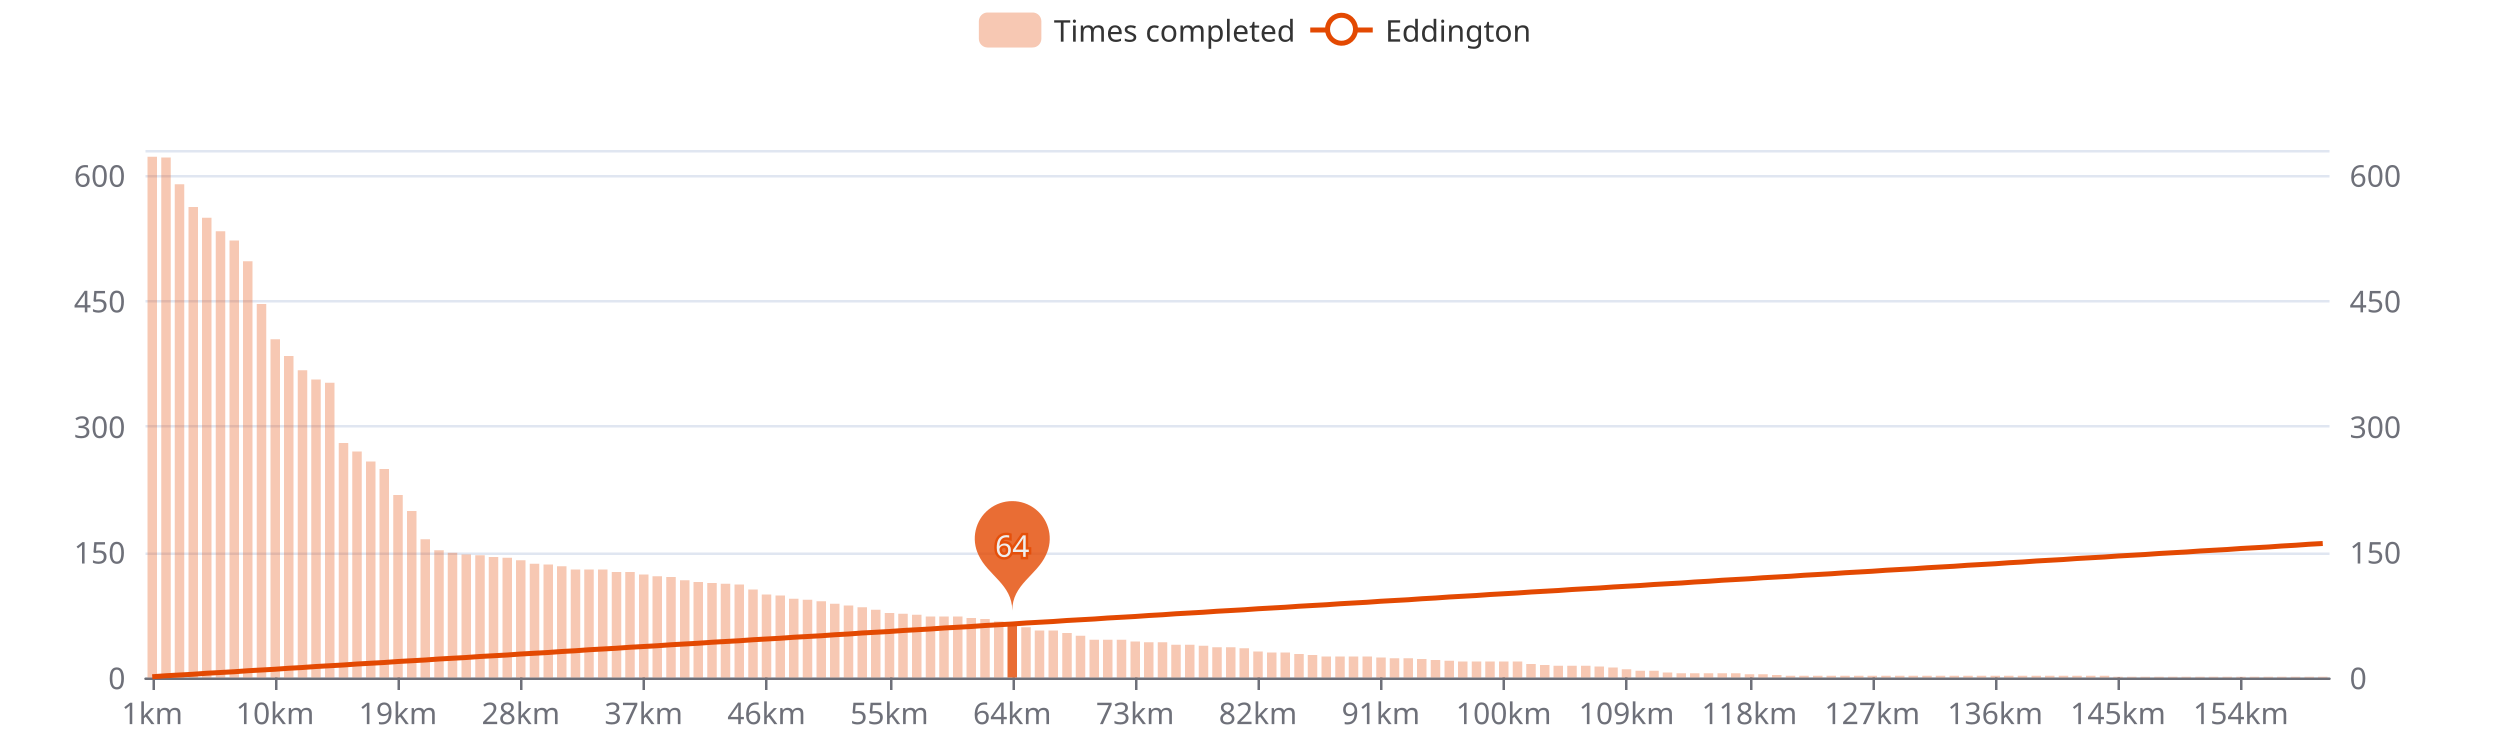
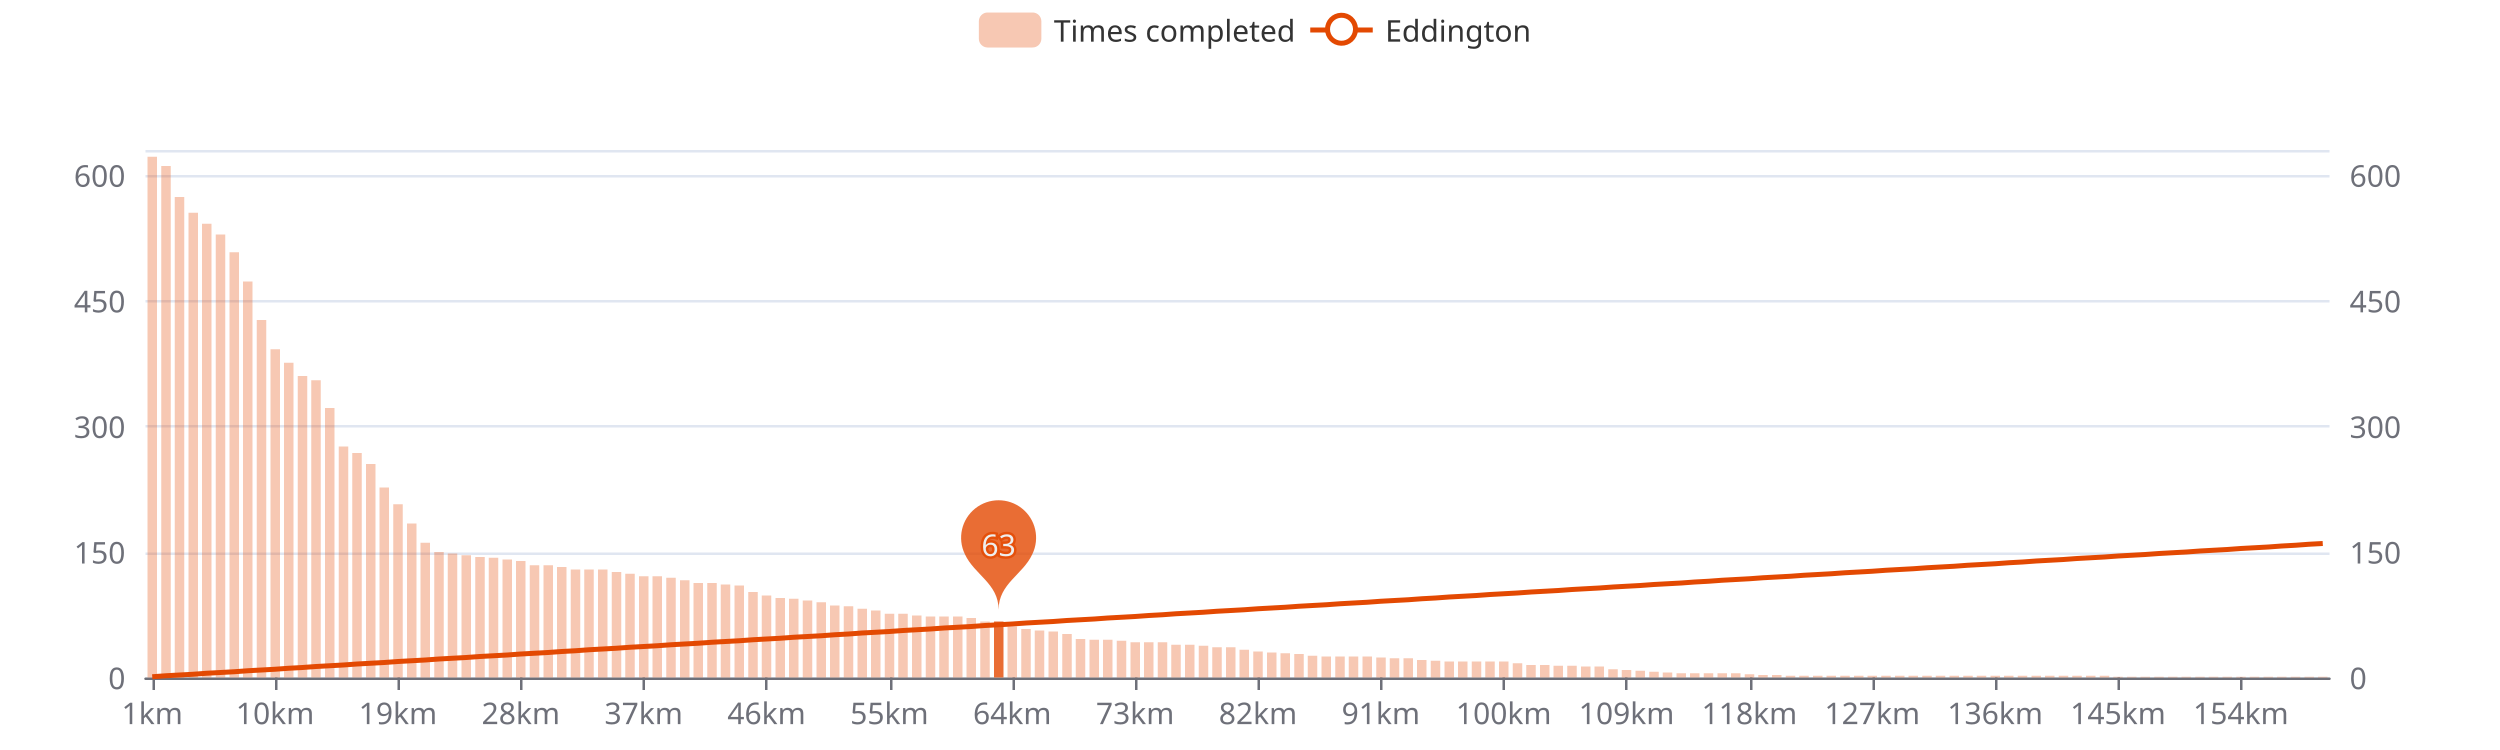
<svg xmlns="http://www.w3.org/2000/svg" width="1000" height="300" version="1.1" baseProfile="full" viewBox="0 0 1000 300">
  <rect width="1000" height="300" x="0" y="0" id="0" fill="#ffffff" />
  <path d="M58.2 271.5L931.8 271.5" fill="none" stroke="#E0E6F1" />
  <path d="M58.2 221.5L931.8 221.5" fill="none" stroke="#E0E6F1" />
  <path d="M58.2 170.5L931.8 170.5" fill="none" stroke="#E0E6F1" />
  <path d="M58.2 120.5L931.8 120.5" fill="none" stroke="#E0E6F1" />
  <path d="M58.2 70.5L931.8 70.5" fill="none" stroke="#E0E6F1" />
  <path d="M58.2 60.5L931.8 60.5" fill="none" stroke="#E0E6F1" />
  <path d="M58.2 271.5L931.8 271.5" fill="none" stroke="#6E7079" stroke-linecap="round" />
  <path d="M61.5 271L61.5 276" fill="none" stroke="#6E7079" />
  <path d="M110.5 271L110.5 276" fill="none" stroke="#6E7079" />
  <path d="M159.5 271L159.5 276" fill="none" stroke="#6E7079" />
  <path d="M208.5 271L208.5 276" fill="none" stroke="#6E7079" />
  <path d="M257.5 271L257.5 276" fill="none" stroke="#6E7079" />
  <path d="M306.5 271L306.5 276" fill="none" stroke="#6E7079" />
  <path d="M356.5 271L356.5 276" fill="none" stroke="#6E7079" />
  <path d="M405.5 271L405.5 276" fill="none" stroke="#6E7079" />
  <path d="M454.5 271L454.5 276" fill="none" stroke="#6E7079" />
  <path d="M503.5 271L503.5 276" fill="none" stroke="#6E7079" />
  <path d="M552.5 271L552.5 276" fill="none" stroke="#6E7079" />
  <path d="M601.5 271L601.5 276" fill="none" stroke="#6E7079" />
  <path d="M650.5 271L650.5 276" fill="none" stroke="#6E7079" />
  <path d="M700.5 271L700.5 276" fill="none" stroke="#6E7079" />
  <path d="M749.5 271L749.5 276" fill="none" stroke="#6E7079" />
  <path d="M798.5 271L798.5 276" fill="none" stroke="#6E7079" />
  <path d="M847.5 271L847.5 276" fill="none" stroke="#6E7079" />
  <path d="M896.5 271L896.5 276" fill="none" stroke="#6E7079" />
  <text dominant-baseline="central" text-anchor="end" style="font-size:12px;font-family:sans-serif;" transform="translate(50.16 271)" fill="#6E7079">0</text>
  <text dominant-baseline="central" text-anchor="end" style="font-size:12px;font-family:sans-serif;" transform="translate(50.16 220.7619)" fill="#6E7079">150</text>
  <text dominant-baseline="central" text-anchor="end" style="font-size:12px;font-family:sans-serif;" transform="translate(50.16 170.5238)" fill="#6E7079">300</text>
  <text dominant-baseline="central" text-anchor="end" style="font-size:12px;font-family:sans-serif;" transform="translate(50.16 120.2857)" fill="#6E7079">450</text>
  <text dominant-baseline="central" text-anchor="end" style="font-size:12px;font-family:sans-serif;" transform="translate(50.16 70.0476)" fill="#6E7079">600</text>
  <text dominant-baseline="central" text-anchor="start" style="font-size:12px;font-family:sans-serif;" transform="translate(939.84 271)" fill="#6E7079">0</text>
  <text dominant-baseline="central" text-anchor="start" style="font-size:12px;font-family:sans-serif;" transform="translate(939.84 220.7619)" fill="#6E7079">150</text>
  <text dominant-baseline="central" text-anchor="start" style="font-size:12px;font-family:sans-serif;" transform="translate(939.84 170.5238)" fill="#6E7079">300</text>
  <text dominant-baseline="central" text-anchor="start" style="font-size:12px;font-family:sans-serif;" transform="translate(939.84 120.2857)" fill="#6E7079">450</text>
  <text dominant-baseline="central" text-anchor="start" style="font-size:12px;font-family:sans-serif;" transform="translate(939.84 70.0476)" fill="#6E7079">600</text>
  <text dominant-baseline="central" text-anchor="middle" style="font-size:12px;font-family:sans-serif;" y="6" transform="translate(60.8903 279)" fill="#6E7079">1km</text>
  <text dominant-baseline="central" text-anchor="middle" style="font-size:12px;font-family:sans-serif;" y="6" transform="translate(110.0348 279)" fill="#6E7079">10km</text>
  <text dominant-baseline="central" text-anchor="middle" style="font-size:12px;font-family:sans-serif;" y="6" transform="translate(159.1793 279)" fill="#6E7079">19km</text>
  <text dominant-baseline="central" text-anchor="middle" style="font-size:12px;font-family:sans-serif;" y="6" transform="translate(208.3238 279)" fill="#6E7079">28km</text>
  <text dominant-baseline="central" text-anchor="middle" style="font-size:12px;font-family:sans-serif;" y="6" transform="translate(257.4683 279)" fill="#6E7079">37km</text>
  <text dominant-baseline="central" text-anchor="middle" style="font-size:12px;font-family:sans-serif;" y="6" transform="translate(306.6128 279)" fill="#6E7079">46km</text>
  <text dominant-baseline="central" text-anchor="middle" style="font-size:12px;font-family:sans-serif;" y="6" transform="translate(355.7573 279)" fill="#6E7079">55km</text>
  <text dominant-baseline="central" text-anchor="middle" style="font-size:12px;font-family:sans-serif;" y="6" transform="translate(404.9018 279)" fill="#6E7079">64km</text>
  <text dominant-baseline="central" text-anchor="middle" style="font-size:12px;font-family:sans-serif;" y="6" transform="translate(454.0463 279)" fill="#6E7079">73km</text>
  <text dominant-baseline="central" text-anchor="middle" style="font-size:12px;font-family:sans-serif;" y="6" transform="translate(503.1908 279)" fill="#6E7079">82km</text>
  <text dominant-baseline="central" text-anchor="middle" style="font-size:12px;font-family:sans-serif;" y="6" transform="translate(552.3353 279)" fill="#6E7079">91km</text>
  <text dominant-baseline="central" text-anchor="middle" style="font-size:12px;font-family:sans-serif;" y="6" transform="translate(601.4798 279)" fill="#6E7079">100km</text>
  <text dominant-baseline="central" text-anchor="middle" style="font-size:12px;font-family:sans-serif;" y="6" transform="translate(650.6243 279)" fill="#6E7079">109km</text>
  <text dominant-baseline="central" text-anchor="middle" style="font-size:12px;font-family:sans-serif;" y="6" transform="translate(699.7688 279)" fill="#6E7079">118km</text>
  <text dominant-baseline="central" text-anchor="middle" style="font-size:12px;font-family:sans-serif;" y="6" transform="translate(748.9133 279)" fill="#6E7079">127km</text>
  <text dominant-baseline="central" text-anchor="middle" style="font-size:12px;font-family:sans-serif;" y="6" transform="translate(798.0578 279)" fill="#6E7079">136km</text>
  <text dominant-baseline="central" text-anchor="middle" style="font-size:12px;font-family:sans-serif;" y="6" transform="translate(847.2023 279)" fill="#6E7079">145km</text>
  <text dominant-baseline="central" text-anchor="middle" style="font-size:12px;font-family:sans-serif;" y="6" transform="translate(896.3468 279)" fill="#6E7079">154km</text>
  <path d="M59 271l3.8 0l0 -208.3l-3.8 0Z" fill="rgb(227,73,2)" fill-opacity="0.3" />
-   <path d="M64.5 271l3.8 0l0 -208l-3.8 0Z" fill="rgb(227,73,2)" fill-opacity="0.3" />
-   <path d="M69.9 271l3.8 0l0 -197.3l-3.8 0Z" fill="rgb(227,73,2)" fill-opacity="0.3" />
-   <path d="M75.4 271l3.8 0l0 -188.2l-3.8 0Z" fill="rgb(227,73,2)" fill-opacity="0.3" />
-   <path d="M80.8 271l3.8 0l0 -183.9l-3.8 0Z" fill="rgb(227,73,2)" fill-opacity="0.3" />
-   <path d="M86.3 271l3.8 0l0 -178.5l-3.8 0Z" fill="rgb(227,73,2)" fill-opacity="0.3" />
-   <path d="M91.8 271l3.8 0l0 -174.8l-3.8 0Z" fill="rgb(227,73,2)" fill-opacity="0.3" />
-   <path d="M97.2 271l3.8 0l0 -166.5l-3.8 0Z" fill="rgb(227,73,2)" fill-opacity="0.3" />
-   <path d="M102.7 271l3.8 0l0 -149.4l-3.8 0Z" fill="rgb(227,73,2)" fill-opacity="0.3" />
-   <path d="M108.2 271l3.8 0l0 -135.3l-3.8 0Z" fill="rgb(227,73,2)" fill-opacity="0.3" />
-   <path d="M113.6 271l3.8 0l0 -128.6l-3.8 0Z" fill="rgb(227,73,2)" fill-opacity="0.3" />
-   <path d="M119.1 271l3.8 0l0 -122.9l-3.8 0Z" fill="rgb(227,73,2)" fill-opacity="0.3" />
-   <path d="M124.5 271l3.8 0l0 -119.2l-3.8 0Z" fill="rgb(227,73,2)" fill-opacity="0.3" />
-   <path d="M130 271l3.8 0l0 -117.9l-3.8 0Z" fill="rgb(227,73,2)" fill-opacity="0.3" />
-   <path d="M135.5 271l3.8 0l0 -93.8l-3.8 0Z" fill="rgb(227,73,2)" fill-opacity="0.3" />
-   <path d="M140.9 271l3.8 0l0 -90.4l-3.8 0Z" fill="rgb(227,73,2)" fill-opacity="0.3" />
-   <path d="M146.4 271l3.8 0l0 -86.4l-3.8 0Z" fill="rgb(227,73,2)" fill-opacity="0.3" />
-   <path d="M151.8 271l3.8 0l0 -83.4l-3.8 0Z" fill="rgb(227,73,2)" fill-opacity="0.3" />
-   <path d="M157.3 271l3.8 0l0 -73l-3.8 0Z" fill="rgb(227,73,2)" fill-opacity="0.3" />
-   <path d="M162.8 271l3.8 0l0 -66.6l-3.8 0Z" fill="rgb(227,73,2)" fill-opacity="0.3" />
-   <path d="M168.2 271l3.8 0l0 -55.3l-3.8 0Z" fill="rgb(227,73,2)" fill-opacity="0.3" />
-   <path d="M173.7 271l3.8 0l0 -50.9l-3.8 0Z" fill="rgb(227,73,2)" fill-opacity="0.3" />
-   <path d="M179.1 271l3.8 0l0 -49.9l-3.8 0Z" fill="rgb(227,73,2)" fill-opacity="0.3" />
-   <path d="M184.6 271l3.8 0l0 -49.2l-3.8 0Z" fill="rgb(227,73,2)" fill-opacity="0.3" />
-   <path d="M190.1 271l3.8 0l0 -48.9l-3.8 0Z" fill="rgb(227,73,2)" fill-opacity="0.3" />
-   <path d="M195.5 271l3.8 0l0 -48.2l-3.8 0Z" fill="rgb(227,73,2)" fill-opacity="0.3" />
-   <path d="M201 271l3.8 0l0 -47.9l-3.8 0Z" fill="rgb(227,73,2)" fill-opacity="0.3" />
-   <path d="M206.4 271l3.8 0l0 -46.9l-3.8 0Z" fill="rgb(227,73,2)" fill-opacity="0.3" />
-   <path d="M211.9 271l3.8 0l0 -45.5l-3.8 0Z" fill="rgb(227,73,2)" fill-opacity="0.3" />
-   <path d="M217.4 271l3.8 0l0 -45.2l-3.8 0Z" fill="rgb(227,73,2)" fill-opacity="0.3" />
-   <path d="M222.8 271l3.8 0l0 -44.5l-3.8 0Z" fill="rgb(227,73,2)" fill-opacity="0.3" />
+   <path d="M64.5 271l3.8 0l0 -204.6l-3.8 0Z" fill="rgb(227,73,2)" fill-opacity="0.3" />
+   <path d="M69.9 271l3.8 0l0 -192.2l-3.8 0Z" fill="rgb(227,73,2)" fill-opacity="0.3" />
+   <path d="M75.4 271l3.8 0l0 -185.9l-3.8 0Z" fill="rgb(227,73,2)" fill-opacity="0.3" />
+   <path d="M80.8 271l3.8 0l0 -181.5l-3.8 0Z" fill="rgb(227,73,2)" fill-opacity="0.3" />
+   <path d="M86.3 271l3.8 0l0 -177.2l-3.8 0Z" fill="rgb(227,73,2)" fill-opacity="0.3" />
+   <path d="M91.8 271l3.8 0l0 -170.1l-3.8 0Z" fill="rgb(227,73,2)" fill-opacity="0.3" />
+   <path d="M97.2 271l3.8 0l0 -158.4l-3.8 0Z" fill="rgb(227,73,2)" fill-opacity="0.3" />
+   <path d="M102.7 271l3.8 0l0 -143l-3.8 0Z" fill="rgb(227,73,2)" fill-opacity="0.3" />
+   <path d="M108.2 271l3.8 0l0 -131.3l-3.8 0Z" fill="rgb(227,73,2)" fill-opacity="0.3" />
+   <path d="M113.6 271l3.8 0l0 -125.9l-3.8 0Z" fill="rgb(227,73,2)" fill-opacity="0.3" />
+   <path d="M119.1 271l3.8 0l0 -120.6l-3.8 0Z" fill="rgb(227,73,2)" fill-opacity="0.3" />
+   <path d="M124.5 271l3.8 0l0 -118.9l-3.8 0Z" fill="rgb(227,73,2)" fill-opacity="0.3" />
+   <path d="M130 271l3.8 0l0 -107.8l-3.8 0Z" fill="rgb(227,73,2)" fill-opacity="0.3" />
+   <path d="M135.5 271l3.8 0l0 -92.4l-3.8 0Z" fill="rgb(227,73,2)" fill-opacity="0.3" />
+   <path d="M140.9 271l3.8 0l0 -89.8l-3.8 0Z" fill="rgb(227,73,2)" fill-opacity="0.3" />
+   <path d="M146.4 271l3.8 0l0 -85.4l-3.8 0Z" fill="rgb(227,73,2)" fill-opacity="0.3" />
+   <path d="M151.8 271l3.8 0l0 -76l-3.8 0Z" fill="rgb(227,73,2)" fill-opacity="0.3" />
+   <path d="M157.3 271l3.8 0l0 -69.3l-3.8 0Z" fill="rgb(227,73,2)" fill-opacity="0.3" />
+   <path d="M162.8 271l3.8 0l0 -61.6l-3.8 0Z" fill="rgb(227,73,2)" fill-opacity="0.3" />
+   <path d="M168.2 271l3.8 0l0 -53.9l-3.8 0Z" fill="rgb(227,73,2)" fill-opacity="0.3" />
+   <path d="M173.7 271l3.8 0l0 -50.2l-3.8 0Z" fill="rgb(227,73,2)" fill-opacity="0.3" />
+   <path d="M179.1 271l3.8 0l0 -49.6l-3.8 0Z" fill="rgb(227,73,2)" fill-opacity="0.3" />
+   <path d="M184.6 271l3.8 0l0 -48.9l-3.8 0Z" fill="rgb(227,73,2)" fill-opacity="0.3" />
+   <path d="M190.1 271l3.8 0l0 -48.2l-3.8 0Z" fill="rgb(227,73,2)" fill-opacity="0.3" />
+   <path d="M195.5 271l3.8 0l0 -47.9l-3.8 0Z" fill="rgb(227,73,2)" fill-opacity="0.3" />
+   <path d="M201 271l3.8 0l0 -47.2l-3.8 0Z" fill="rgb(227,73,2)" fill-opacity="0.3" />
+   <path d="M206.4 271l3.8 0l0 -46.6l-3.8 0Z" fill="rgb(227,73,2)" fill-opacity="0.3" />
+   <path d="M211.9 271l3.8 0l0 -44.9l-3.8 0Z" fill="rgb(227,73,2)" fill-opacity="0.3" />
+   <path d="M217.4 271l3.8 0l0 -44.9l-3.8 0Z" fill="rgb(227,73,2)" fill-opacity="0.3" />
+   <path d="M222.8 271l3.8 0l0 -44.2l-3.8 0Z" fill="rgb(227,73,2)" fill-opacity="0.3" />
  <path d="M228.3 271l3.8 0l0 -43.2l-3.8 0Z" fill="rgb(227,73,2)" fill-opacity="0.3" />
  <path d="M233.7 271l3.8 0l0 -43.2l-3.8 0Z" fill="rgb(227,73,2)" fill-opacity="0.3" />
  <path d="M239.2 271l3.8 0l0 -43.2l-3.8 0Z" fill="rgb(227,73,2)" fill-opacity="0.3" />
  <path d="M244.7 271l3.8 0l0 -42.2l-3.8 0Z" fill="rgb(227,73,2)" fill-opacity="0.3" />
-   <path d="M250.1 271l3.8 0l0 -42.2l-3.8 0Z" fill="rgb(227,73,2)" fill-opacity="0.3" />
-   <path d="M255.6 271l3.8 0l0 -41.2l-3.8 0Z" fill="rgb(227,73,2)" fill-opacity="0.3" />
+   <path d="M250.1 271l3.8 0l0 -41.5l-3.8 0Z" fill="rgb(227,73,2)" fill-opacity="0.3" />
+   <path d="M255.6 271l3.8 0l0 -40.5l-3.8 0Z" fill="rgb(227,73,2)" fill-opacity="0.3" />
  <path d="M261 271l3.8 0l0 -40.5l-3.8 0Z" fill="rgb(227,73,2)" fill-opacity="0.3" />
-   <path d="M266.5 271l3.8 0l0 -40.2l-3.8 0Z" fill="rgb(227,73,2)" fill-opacity="0.3" />
+   <path d="M266.5 271l3.8 0l0 -39.9l-3.8 0Z" fill="rgb(227,73,2)" fill-opacity="0.3" />
  <path d="M272 271l3.8 0l0 -38.9l-3.8 0Z" fill="rgb(227,73,2)" fill-opacity="0.3" />
-   <path d="M277.4 271l3.8 0l0 -38.2l-3.8 0Z" fill="rgb(227,73,2)" fill-opacity="0.3" />
+   <path d="M277.4 271l3.8 0l0 -37.8l-3.8 0Z" fill="rgb(227,73,2)" fill-opacity="0.3" />
  <path d="M282.9 271l3.8 0l0 -37.8l-3.8 0Z" fill="rgb(227,73,2)" fill-opacity="0.3" />
-   <path d="M288.3 271l3.8 0l0 -37.5l-3.8 0Z" fill="rgb(227,73,2)" fill-opacity="0.3" />
-   <path d="M293.8 271l3.8 0l0 -37.2l-3.8 0Z" fill="rgb(227,73,2)" fill-opacity="0.3" />
-   <path d="M299.3 271l3.8 0l0 -35.2l-3.8 0Z" fill="rgb(227,73,2)" fill-opacity="0.3" />
-   <path d="M304.7 271l3.8 0l0 -33.2l-3.8 0Z" fill="rgb(227,73,2)" fill-opacity="0.3" />
-   <path d="M310.2 271l3.8 0l0 -32.8l-3.8 0Z" fill="rgb(227,73,2)" fill-opacity="0.3" />
+   <path d="M288.3 271l3.8 0l0 -37.2l-3.8 0Z" fill="rgb(227,73,2)" fill-opacity="0.3" />
+   <path d="M293.8 271l3.8 0l0 -36.8l-3.8 0Z" fill="rgb(227,73,2)" fill-opacity="0.3" />
+   <path d="M299.3 271l3.8 0l0 -34.2l-3.8 0Z" fill="rgb(227,73,2)" fill-opacity="0.3" />
+   <path d="M304.7 271l3.8 0l0 -32.8l-3.8 0Z" fill="rgb(227,73,2)" fill-opacity="0.3" />
+   <path d="M310.2 271l3.8 0l0 -31.8l-3.8 0Z" fill="rgb(227,73,2)" fill-opacity="0.3" />
  <path d="M315.6 271l3.8 0l0 -31.5l-3.8 0Z" fill="rgb(227,73,2)" fill-opacity="0.3" />
-   <path d="M321.1 271l3.8 0l0 -31.1l-3.8 0Z" fill="rgb(227,73,2)" fill-opacity="0.3" />
-   <path d="M326.6 271l3.8 0l0 -30.5l-3.8 0Z" fill="rgb(227,73,2)" fill-opacity="0.3" />
-   <path d="M332 271l3.8 0l0 -29.5l-3.8 0Z" fill="rgb(227,73,2)" fill-opacity="0.3" />
-   <path d="M337.5 271l3.8 0l0 -28.8l-3.8 0Z" fill="rgb(227,73,2)" fill-opacity="0.3" />
-   <path d="M343 271l3.8 0l0 -28.1l-3.8 0Z" fill="rgb(227,73,2)" fill-opacity="0.3" />
-   <path d="M348.4 271l3.8 0l0 -27.1l-3.8 0Z" fill="rgb(227,73,2)" fill-opacity="0.3" />
-   <path d="M353.9 271l3.8 0l0 -25.8l-3.8 0Z" fill="rgb(227,73,2)" fill-opacity="0.3" />
+   <path d="M321.1 271l3.8 0l0 -30.8l-3.8 0Z" fill="rgb(227,73,2)" fill-opacity="0.3" />
+   <path d="M326.6 271l3.8 0l0 -30.1l-3.8 0Z" fill="rgb(227,73,2)" fill-opacity="0.3" />
+   <path d="M332 271l3.8 0l0 -28.8l-3.8 0Z" fill="rgb(227,73,2)" fill-opacity="0.3" />
+   <path d="M337.5 271l3.8 0l0 -28.5l-3.8 0Z" fill="rgb(227,73,2)" fill-opacity="0.3" />
+   <path d="M343 271l3.8 0l0 -27.5l-3.8 0Z" fill="rgb(227,73,2)" fill-opacity="0.3" />
+   <path d="M348.4 271l3.8 0l0 -26.8l-3.8 0Z" fill="rgb(227,73,2)" fill-opacity="0.3" />
+   <path d="M353.9 271l3.8 0l0 -25.5l-3.8 0Z" fill="rgb(227,73,2)" fill-opacity="0.3" />
  <path d="M359.3 271l3.8 0l0 -25.5l-3.8 0Z" fill="rgb(227,73,2)" fill-opacity="0.3" />
-   <path d="M364.8 271l3.8 0l0 -25.1l-3.8 0Z" fill="rgb(227,73,2)" fill-opacity="0.3" />
+   <path d="M364.8 271l3.8 0l0 -24.8l-3.8 0Z" fill="rgb(227,73,2)" fill-opacity="0.3" />
  <path d="M370.3 271l3.8 0l0 -24.4l-3.8 0Z" fill="rgb(227,73,2)" fill-opacity="0.3" />
  <path d="M375.7 271l3.8 0l0 -24.4l-3.8 0Z" fill="rgb(227,73,2)" fill-opacity="0.3" />
  <path d="M381.2 271l3.8 0l0 -24.4l-3.8 0Z" fill="rgb(227,73,2)" fill-opacity="0.3" />
  <path d="M386.6 271l3.8 0l0 -23.8l-3.8 0Z" fill="rgb(227,73,2)" fill-opacity="0.3" />
-   <path d="M392.1 271l3.8 0l0 -23.4l-3.8 0Z" fill="rgb(227,73,2)" fill-opacity="0.3" />
-   <path d="M397.6 271l3.8 0l0 -22.4l-3.8 0Z" fill="rgb(227,73,2)" fill-opacity="0.3" />
-   <path d="M403 271l3.8 0l0 -22.1l-3.8 0Z" fill="rgb(227,73,2)" fill-opacity="0.8" />
-   <path d="M408.5 271l3.8 0l0 -20.1l-3.8 0Z" fill="rgb(227,73,2)" fill-opacity="0.3" />
+   <path d="M392.1 271l3.8 0l0 -22.4l-3.8 0Z" fill="rgb(227,73,2)" fill-opacity="0.3" />
+   <path d="M397.6 271l3.8 0l0 -22.4l-3.8 0Z" fill="rgb(227,73,2)" fill-opacity="0.8" />
+   <path d="M403 271l3.8 0l0 -20.4l-3.8 0Z" fill="rgb(227,73,2)" fill-opacity="0.3" />
+   <path d="M408.5 271l3.8 0l0 -19.4l-3.8 0Z" fill="rgb(227,73,2)" fill-opacity="0.3" />
  <path d="M413.9 271l3.8 0l0 -18.8l-3.8 0Z" fill="rgb(227,73,2)" fill-opacity="0.3" />
-   <path d="M419.4 271l3.8 0l0 -18.8l-3.8 0Z" fill="rgb(227,73,2)" fill-opacity="0.3" />
-   <path d="M424.9 271l3.8 0l0 -17.8l-3.8 0Z" fill="rgb(227,73,2)" fill-opacity="0.3" />
-   <path d="M430.3 271l3.8 0l0 -16.7l-3.8 0Z" fill="rgb(227,73,2)" fill-opacity="0.3" />
+   <path d="M419.4 271l3.8 0l0 -18.4l-3.8 0Z" fill="rgb(227,73,2)" fill-opacity="0.3" />
+   <path d="M424.9 271l3.8 0l0 -17.4l-3.8 0Z" fill="rgb(227,73,2)" fill-opacity="0.3" />
+   <path d="M430.3 271l3.8 0l0 -15.4l-3.8 0Z" fill="rgb(227,73,2)" fill-opacity="0.3" />
  <path d="M435.8 271l3.8 0l0 -15.1l-3.8 0Z" fill="rgb(227,73,2)" fill-opacity="0.3" />
  <path d="M441.2 271l3.8 0l0 -15.1l-3.8 0Z" fill="rgb(227,73,2)" fill-opacity="0.3" />
-   <path d="M446.7 271l3.8 0l0 -15.1l-3.8 0Z" fill="rgb(227,73,2)" fill-opacity="0.3" />
-   <path d="M452.2 271l3.8 0l0 -14.4l-3.8 0Z" fill="rgb(227,73,2)" fill-opacity="0.3" />
+   <path d="M446.7 271l3.8 0l0 -14.7l-3.8 0Z" fill="rgb(227,73,2)" fill-opacity="0.3" />
+   <path d="M452.2 271l3.8 0l0 -14.1l-3.8 0Z" fill="rgb(227,73,2)" fill-opacity="0.3" />
  <path d="M457.6 271l3.8 0l0 -14.1l-3.8 0Z" fill="rgb(227,73,2)" fill-opacity="0.3" />
  <path d="M463.1 271l3.8 0l0 -14.1l-3.8 0Z" fill="rgb(227,73,2)" fill-opacity="0.3" />
  <path d="M468.5 271l3.8 0l0 -13.1l-3.8 0Z" fill="rgb(227,73,2)" fill-opacity="0.3" />
  <path d="M474 271l3.8 0l0 -13.1l-3.8 0Z" fill="rgb(227,73,2)" fill-opacity="0.3" />
  <path d="M479.5 271l3.8 0l0 -12.7l-3.8 0Z" fill="rgb(227,73,2)" fill-opacity="0.3" />
  <path d="M484.9 271l3.8 0l0 -12.1l-3.8 0Z" fill="rgb(227,73,2)" fill-opacity="0.3" />
  <path d="M490.4 271l3.8 0l0 -12.1l-3.8 0Z" fill="rgb(227,73,2)" fill-opacity="0.3" />
-   <path d="M495.8 271l3.8 0l0 -11.7l-3.8 0Z" fill="rgb(227,73,2)" fill-opacity="0.3" />
+   <path d="M495.8 271l3.8 0l0 -11.1l-3.8 0Z" fill="rgb(227,73,2)" fill-opacity="0.3" />
  <path d="M501.3 271l3.8 0l0 -10.4l-3.8 0Z" fill="rgb(227,73,2)" fill-opacity="0.3" />
  <path d="M506.8 271l3.8 0l0 -10l-3.8 0Z" fill="rgb(227,73,2)" fill-opacity="0.3" />
-   <path d="M512.2 271l3.8 0l0 -10l-3.8 0Z" fill="rgb(227,73,2)" fill-opacity="0.3" />
+   <path d="M512.2 271l3.8 0l0 -9.7l-3.8 0Z" fill="rgb(227,73,2)" fill-opacity="0.3" />
  <path d="M517.7 271l3.8 0l0 -9.4l-3.8 0Z" fill="rgb(227,73,2)" fill-opacity="0.3" />
-   <path d="M523.1 271l3.8 0l0 -9l-3.8 0Z" fill="rgb(227,73,2)" fill-opacity="0.3" />
+   <path d="M523.1 271l3.8 0l0 -8.7l-3.8 0Z" fill="rgb(227,73,2)" fill-opacity="0.3" />
  <path d="M528.6 271l3.8 0l0 -8.4l-3.8 0Z" fill="rgb(227,73,2)" fill-opacity="0.3" />
  <path d="M534.1 271l3.8 0l0 -8.4l-3.8 0Z" fill="rgb(227,73,2)" fill-opacity="0.3" />
  <path d="M539.5 271l3.8 0l0 -8.4l-3.8 0Z" fill="rgb(227,73,2)" fill-opacity="0.3" />
  <path d="M545 271l3.8 0l0 -8.4l-3.8 0Z" fill="rgb(227,73,2)" fill-opacity="0.3" />
  <path d="M550.5 271l3.8 0l0 -8l-3.8 0Z" fill="rgb(227,73,2)" fill-opacity="0.3" />
  <path d="M555.9 271l3.8 0l0 -7.7l-3.8 0Z" fill="rgb(227,73,2)" fill-opacity="0.3" />
  <path d="M561.4 271l3.8 0l0 -7.7l-3.8 0Z" fill="rgb(227,73,2)" fill-opacity="0.3" />
-   <path d="M566.8 271l3.8 0l0 -7.4l-3.8 0Z" fill="rgb(227,73,2)" fill-opacity="0.3" />
-   <path d="M572.3 271l3.8 0l0 -7l-3.8 0Z" fill="rgb(227,73,2)" fill-opacity="0.3" />
-   <path d="M577.8 271l3.8 0l0 -6.7l-3.8 0Z" fill="rgb(227,73,2)" fill-opacity="0.3" />
+   <path d="M566.8 271l3.8 0l0 -7l-3.8 0Z" fill="rgb(227,73,2)" fill-opacity="0.3" />
+   <path d="M572.3 271l3.8 0l0 -6.7l-3.8 0Z" fill="rgb(227,73,2)" fill-opacity="0.3" />
+   <path d="M577.8 271l3.8 0l0 -6.4l-3.8 0Z" fill="rgb(227,73,2)" fill-opacity="0.3" />
  <path d="M583.2 271l3.8 0l0 -6.4l-3.8 0Z" fill="rgb(227,73,2)" fill-opacity="0.3" />
  <path d="M588.7 271l3.8 0l0 -6.4l-3.8 0Z" fill="rgb(227,73,2)" fill-opacity="0.3" />
  <path d="M594.1 271l3.8 0l0 -6.4l-3.8 0Z" fill="rgb(227,73,2)" fill-opacity="0.3" />
  <path d="M599.6 271l3.8 0l0 -6.4l-3.8 0Z" fill="rgb(227,73,2)" fill-opacity="0.3" />
-   <path d="M605.1 271l3.8 0l0 -6.4l-3.8 0Z" fill="rgb(227,73,2)" fill-opacity="0.3" />
-   <path d="M610.5 271l3.8 0l0 -5.4l-3.8 0Z" fill="rgb(227,73,2)" fill-opacity="0.3" />
+   <path d="M605.1 271l3.8 0l0 -5.7l-3.8 0Z" fill="rgb(227,73,2)" fill-opacity="0.3" />
+   <path d="M610.5 271l3.8 0l0 -5l-3.8 0Z" fill="rgb(227,73,2)" fill-opacity="0.3" />
  <path d="M616 271l3.8 0l0 -5l-3.8 0Z" fill="rgb(227,73,2)" fill-opacity="0.3" />
  <path d="M621.4 271l3.8 0l0 -4.7l-3.8 0Z" fill="rgb(227,73,2)" fill-opacity="0.3" />
  <path d="M626.9 271l3.8 0l0 -4.7l-3.8 0Z" fill="rgb(227,73,2)" fill-opacity="0.3" />
-   <path d="M632.4 271l3.8 0l0 -4.7l-3.8 0Z" fill="rgb(227,73,2)" fill-opacity="0.3" />
+   <path d="M632.4 271l3.8 0l0 -4.4l-3.8 0Z" fill="rgb(227,73,2)" fill-opacity="0.3" />
  <path d="M637.8 271l3.8 0l0 -4.4l-3.8 0Z" fill="rgb(227,73,2)" fill-opacity="0.3" />
-   <path d="M643.3 271l3.8 0l0 -4l-3.8 0Z" fill="rgb(227,73,2)" fill-opacity="0.3" />
-   <path d="M648.7 271l3.8 0l0 -3.3l-3.8 0Z" fill="rgb(227,73,2)" fill-opacity="0.3" />
+   <path d="M643.3 271l3.8 0l0 -3.3l-3.8 0Z" fill="rgb(227,73,2)" fill-opacity="0.3" />
+   <path d="M648.7 271l3.8 0l0 -3l-3.8 0Z" fill="rgb(227,73,2)" fill-opacity="0.3" />
  <path d="M654.2 271l3.8 0l0 -2.7l-3.8 0Z" fill="rgb(227,73,2)" fill-opacity="0.3" />
-   <path d="M659.7 271l3.8 0l0 -2.7l-3.8 0Z" fill="rgb(227,73,2)" fill-opacity="0.3" />
+   <path d="M659.7 271l3.8 0l0 -2.3l-3.8 0Z" fill="rgb(227,73,2)" fill-opacity="0.3" />
  <path d="M665.1 271l3.8 0l0 -2l-3.8 0Z" fill="rgb(227,73,2)" fill-opacity="0.3" />
  <path d="M670.6 271l3.8 0l0 -1.7l-3.8 0Z" fill="rgb(227,73,2)" fill-opacity="0.3" />
  <path d="M676 271l3.8 0l0 -1.7l-3.8 0Z" fill="rgb(227,73,2)" fill-opacity="0.3" />
  <path d="M681.5 271l3.8 0l0 -1.7l-3.8 0Z" fill="rgb(227,73,2)" fill-opacity="0.3" />
  <path d="M687 271l3.8 0l0 -1.7l-3.8 0Z" fill="rgb(227,73,2)" fill-opacity="0.3" />
  <path d="M692.4 271l3.8 0l0 -1.7l-3.8 0Z" fill="rgb(227,73,2)" fill-opacity="0.3" />
  <path d="M697.9 271l3.8 0l0 -1.3l-3.8 0Z" fill="rgb(227,73,2)" fill-opacity="0.3" />
-   <path d="M703.3 271l3.8 0l0 -1.3l-3.8 0Z" fill="rgb(227,73,2)" fill-opacity="0.3" />
+   <path d="M703.3 271l3.8 0l0 -1l-3.8 0Z" fill="rgb(227,73,2)" fill-opacity="0.3" />
  <path d="M708.8 271l3.8 0l0 -1l-3.8 0Z" fill="rgb(227,73,2)" fill-opacity="0.3" />
  <path d="M714.3 271l3.8 0l0 -0.7l-3.8 0Z" fill="rgb(227,73,2)" fill-opacity="0.3" />
  <path d="M719.7 271l3.8 0l0 -0.7l-3.8 0Z" fill="rgb(227,73,2)" fill-opacity="0.3" />
  <path d="M725.2 271l3.8 0l0 -0.7l-3.8 0Z" fill="rgb(227,73,2)" fill-opacity="0.3" />
  <path d="M730.6 271l3.8 0l0 -0.7l-3.8 0Z" fill="rgb(227,73,2)" fill-opacity="0.3" />
  <path d="M736.1 271l3.8 0l0 -0.7l-3.8 0Z" fill="rgb(227,73,2)" fill-opacity="0.3" />
  <path d="M741.6 271l3.8 0l0 -0.7l-3.8 0Z" fill="rgb(227,73,2)" fill-opacity="0.3" />
  <path d="M747 271l3.8 0l0 -0.7l-3.8 0Z" fill="rgb(227,73,2)" fill-opacity="0.3" />
  <path d="M752.5 271l3.8 0l0 -0.7l-3.8 0Z" fill="rgb(227,73,2)" fill-opacity="0.3" />
  <path d="M758 271l3.8 0l0 -0.7l-3.8 0Z" fill="rgb(227,73,2)" fill-opacity="0.3" />
  <path d="M763.4 271l3.8 0l0 -0.7l-3.8 0Z" fill="rgb(227,73,2)" fill-opacity="0.3" />
  <path d="M768.9 271l3.8 0l0 -0.7l-3.8 0Z" fill="rgb(227,73,2)" fill-opacity="0.3" />
  <path d="M774.3 271l3.8 0l0 -0.7l-3.8 0Z" fill="rgb(227,73,2)" fill-opacity="0.3" />
  <path d="M779.8 271l3.8 0l0 -0.7l-3.8 0Z" fill="rgb(227,73,2)" fill-opacity="0.3" />
  <path d="M785.3 271l3.8 0l0 -0.7l-3.8 0Z" fill="rgb(227,73,2)" fill-opacity="0.3" />
  <path d="M790.7 271l3.8 0l0 -0.7l-3.8 0Z" fill="rgb(227,73,2)" fill-opacity="0.3" />
  <path d="M796.2 271l3.8 0l0 -0.7l-3.8 0Z" fill="rgb(227,73,2)" fill-opacity="0.3" />
  <path d="M801.6 271l3.8 0l0 -0.7l-3.8 0Z" fill="rgb(227,73,2)" fill-opacity="0.3" />
  <path d="M807.1 271l3.8 0l0 -0.7l-3.8 0Z" fill="rgb(227,73,2)" fill-opacity="0.3" />
  <path d="M812.6 271l3.8 0l0 -0.7l-3.8 0Z" fill="rgb(227,73,2)" fill-opacity="0.3" />
  <path d="M818 271l3.8 0l0 -0.7l-3.8 0Z" fill="rgb(227,73,2)" fill-opacity="0.3" />
  <path d="M823.5 271l3.8 0l0 -0.7l-3.8 0Z" fill="rgb(227,73,2)" fill-opacity="0.3" />
  <path d="M828.9 271l3.8 0l0 -0.7l-3.8 0Z" fill="rgb(227,73,2)" fill-opacity="0.3" />
  <path d="M834.4 271l3.8 0l0 -0.7l-3.8 0Z" fill="rgb(227,73,2)" fill-opacity="0.3" />
  <path d="M839.9 271l3.8 0l0 -0.7l-3.8 0Z" fill="rgb(227,73,2)" fill-opacity="0.3" />
  <path d="M845.3 271l3.8 0l0 -0.3l-3.8 0Z" fill="rgb(227,73,2)" fill-opacity="0.3" />
  <path d="M850.8 271l3.8 0l0 -0.3l-3.8 0Z" fill="rgb(227,73,2)" fill-opacity="0.3" />
  <path d="M856.2 271l3.8 0l0 -0.3l-3.8 0Z" fill="rgb(227,73,2)" fill-opacity="0.3" />
  <path d="M861.7 271l3.8 0l0 -0.3l-3.8 0Z" fill="rgb(227,73,2)" fill-opacity="0.3" />
  <path d="M867.2 271l3.8 0l0 -0.3l-3.8 0Z" fill="rgb(227,73,2)" fill-opacity="0.3" />
  <path d="M872.6 271l3.8 0l0 -0.3l-3.8 0Z" fill="rgb(227,73,2)" fill-opacity="0.3" />
  <path d="M878.1 271l3.8 0l0 -0.3l-3.8 0Z" fill="rgb(227,73,2)" fill-opacity="0.3" />
  <path d="M883.5 271l3.8 0l0 -0.3l-3.8 0Z" fill="rgb(227,73,2)" fill-opacity="0.3" />
  <path d="M889 271l3.8 0l0 -0.3l-3.8 0Z" fill="rgb(227,73,2)" fill-opacity="0.3" />
  <path d="M894.5 271l3.8 0l0 -0.3l-3.8 0Z" fill="rgb(227,73,2)" fill-opacity="0.3" />
  <path d="M899.9 271l3.8 0l0 -0.3l-3.8 0Z" fill="rgb(227,73,2)" fill-opacity="0.3" />
  <path d="M905.4 271l3.8 0l0 -0.3l-3.8 0Z" fill="rgb(227,73,2)" fill-opacity="0.3" />
  <path d="M910.8 271l3.8 0l0 -0.3l-3.8 0Z" fill="rgb(227,73,2)" fill-opacity="0.3" />
  <path d="M916.3 271l3.8 0l0 -0.3l-3.8 0Z" fill="rgb(227,73,2)" fill-opacity="0.3" />
  <path d="M921.8 271l3.8 0l0 -0.3l-3.8 0Z" fill="rgb(227,73,2)" fill-opacity="0.3" />
  <path d="M927.2 271l3.8 0l0 -0.3l-3.8 0Z" fill="rgb(227,73,2)" fill-opacity="0.3" />
  <path d="M-5 -5l226.9 0l0 24l-226.9 0Z" transform="translate(391.54 5)" fill="rgb(0,0,0)" fill-opacity="0" stroke="#ccc" stroke-width="0" />
  <path d="M3.5 0L21.5 0A3.5 3.5 0 0 1 25 3.5L25 10.5A3.5 3.5 0 0 1 21.5 14L3.5 14A3.5 3.5 0 0 1 0 10.5L0 3.5A3.5 3.5 0 0 1 3.5 0" transform="translate(391.54 5)" fill="rgb(227,73,2)" fill-opacity="0.3" />
  <text dominant-baseline="central" text-anchor="start" style="font-size:12px;font-family:sans-serif;" xml:space="preserve" x="30" y="7" transform="translate(391.54 5)" fill="#333">Times completed</text>
  <path d="M0 7L25 7" transform="translate(524.1 5)" fill="#000" stroke="#E34902" stroke-width="2" stroke-linecap="butt" stroke-miterlimit="10" />
  <path d="M18.1 7A5.6 5.6 0 1 1 18.1 6.4A5.6 5.6 0 0 1 18.1 7" transform="translate(524.1 5)" fill="#fff" stroke="#E34902" stroke-width="2" stroke-linecap="butt" stroke-miterlimit="10" />
  <text dominant-baseline="central" text-anchor="start" style="font-size:12px;font-family:sans-serif;" x="30" y="7" transform="translate(524.1 5)" fill="#333">Eddington</text>
-   <path d="M-0.54 -0.89A0.6 0.6 0 1 1 0.54 -0.89C0.39 -0.56 0 -0.42 0 0C0 -0.42 -0.39 -0.56 -0.54 -0.89Z" transform="matrix(25,0,0,25,404.9018,244.2302)" fill="rgb(227,73,2)" fill-opacity="0.8" />
-   <text dominant-baseline="central" text-anchor="middle" style="font-size:12px;font-family:sans-serif;" transform="translate(404.9018 218.0873)" fill="#eee" stroke="rgb(227,73,2)" stroke-width="2" paint-order="stroke" stroke-opacity="0.8" stroke-miterlimit="2">64</text>
+   <path d="M-0.54 -0.89A0.6 0.6 0 1 1 0.54 -0.89C0.39 -0.56 0 -0.42 0 0C0 -0.42 -0.39 -0.56 -0.54 -0.89Z" transform="matrix(25,0,0,25,399.4413,243.8952)" fill="rgb(227,73,2)" fill-opacity="0.8" />
+   <text dominant-baseline="central" text-anchor="middle" style="font-size:12px;font-family:sans-serif;" transform="translate(399.4413 217.7524)" fill="#eee" stroke="rgb(227,73,2)" stroke-width="2" paint-order="stroke" stroke-opacity="0.8" stroke-miterlimit="2">63</text>
  <g clip-path="url(#zr0-c0)">
    <path d="M60.9 270.7L66.4 270.3L71.8 270L77.3 269.7L82.7 269.3L88.2 269L93.7 268.7L99.1 268.3L104.6 268L110 267.7L115.5 267.3L121 267L126.4 266.6L131.9 266.3L137.3 266L142.8 265.6L148.3 265.3L153.7 265L159.2 264.6L164.6 264.3L170.1 264L175.6 263.6L181 263.3L186.5 263L191.9 262.6L197.4 262.3L202.9 262L208.3 261.6L213.8 261.3L219.2 261L224.7 260.6L230.2 260.3L235.6 259.9L241.1 259.6L246.5 259.3L252 258.9L257.5 258.6L262.9 258.3L268.4 257.9L273.8 257.6L279.3 257.3L284.8 256.9L290.2 256.6L295.7 256.3L301.2 255.9L306.6 255.6L312.1 255.3L317.5 254.9L323 254.6L328.5 254.3L333.9 253.9L339.4 253.6L344.8 253.2L350.3 252.9L355.8 252.6L361.2 252.2L366.7 251.9L372.1 251.6L377.6 251.2L383.1 250.9L388.5 250.6L394 250.2L399.4 249.9L404.9 249.6L410.4 249.2L415.8 248.9L421.3 248.6L426.7 248.2L432.2 247.9L437.7 247.6L443.1 247.2L448.6 246.9L454 246.6L459.5 246.2L465 245.9L470.4 245.5L475.9 245.2L481.3 244.9L486.8 244.5L492.3 244.2L497.7 243.9L503.2 243.5L508.7 243.2L514.1 242.9L519.6 242.5L525 242.2L530.5 241.9L536 241.5L541.4 241.2L546.9 240.9L552.3 240.5L557.8 240.2L563.3 239.9L568.7 239.5L574.2 239.2L579.6 238.8L585.1 238.5L590.6 238.2L596 237.8L601.5 237.5L606.9 237.2L612.4 236.8L617.9 236.5L623.3 236.2L628.8 235.8L634.2 235.5L639.7 235.2L645.2 234.8L650.6 234.5L656.1 234.2L661.5 233.8L667 233.5L672.5 233.2L677.9 232.8L683.4 232.5L688.8 232.1L694.3 231.8L699.8 231.5L705.2 231.1L710.7 230.8L716.2 230.5L721.6 230.1L727.1 229.8L732.5 229.5L738 229.1L743.5 228.8L748.9 228.5L754.4 228.1L759.8 227.8L765.3 227.5L770.8 227.1L776.2 226.8L781.7 226.5L787.1 226.1L792.6 225.8L798.1 225.5L803.5 225.1L809 224.8L814.4 224.4L819.9 224.1L825.4 223.8L830.8 223.4L836.3 223.1L841.7 222.8L847.2 222.4L852.7 222.1L858.1 221.8L863.6 221.4L869 221.1L874.5 220.8L880 220.4L885.4 220.1L890.9 219.8L896.3 219.4L901.8 219.1L907.3 218.8L912.7 218.4L918.2 218.1L923.6 217.7L929.1 217.4" fill="none" stroke="#E34902" stroke-width="2" stroke-linejoin="bevel" />
  </g>
  <defs>
    <clipPath id="zr0-c0">
      <path d="M57 59l876 0l0 213l-876 0Z" fill="#000" />
    </clipPath>
  </defs>
</svg>
